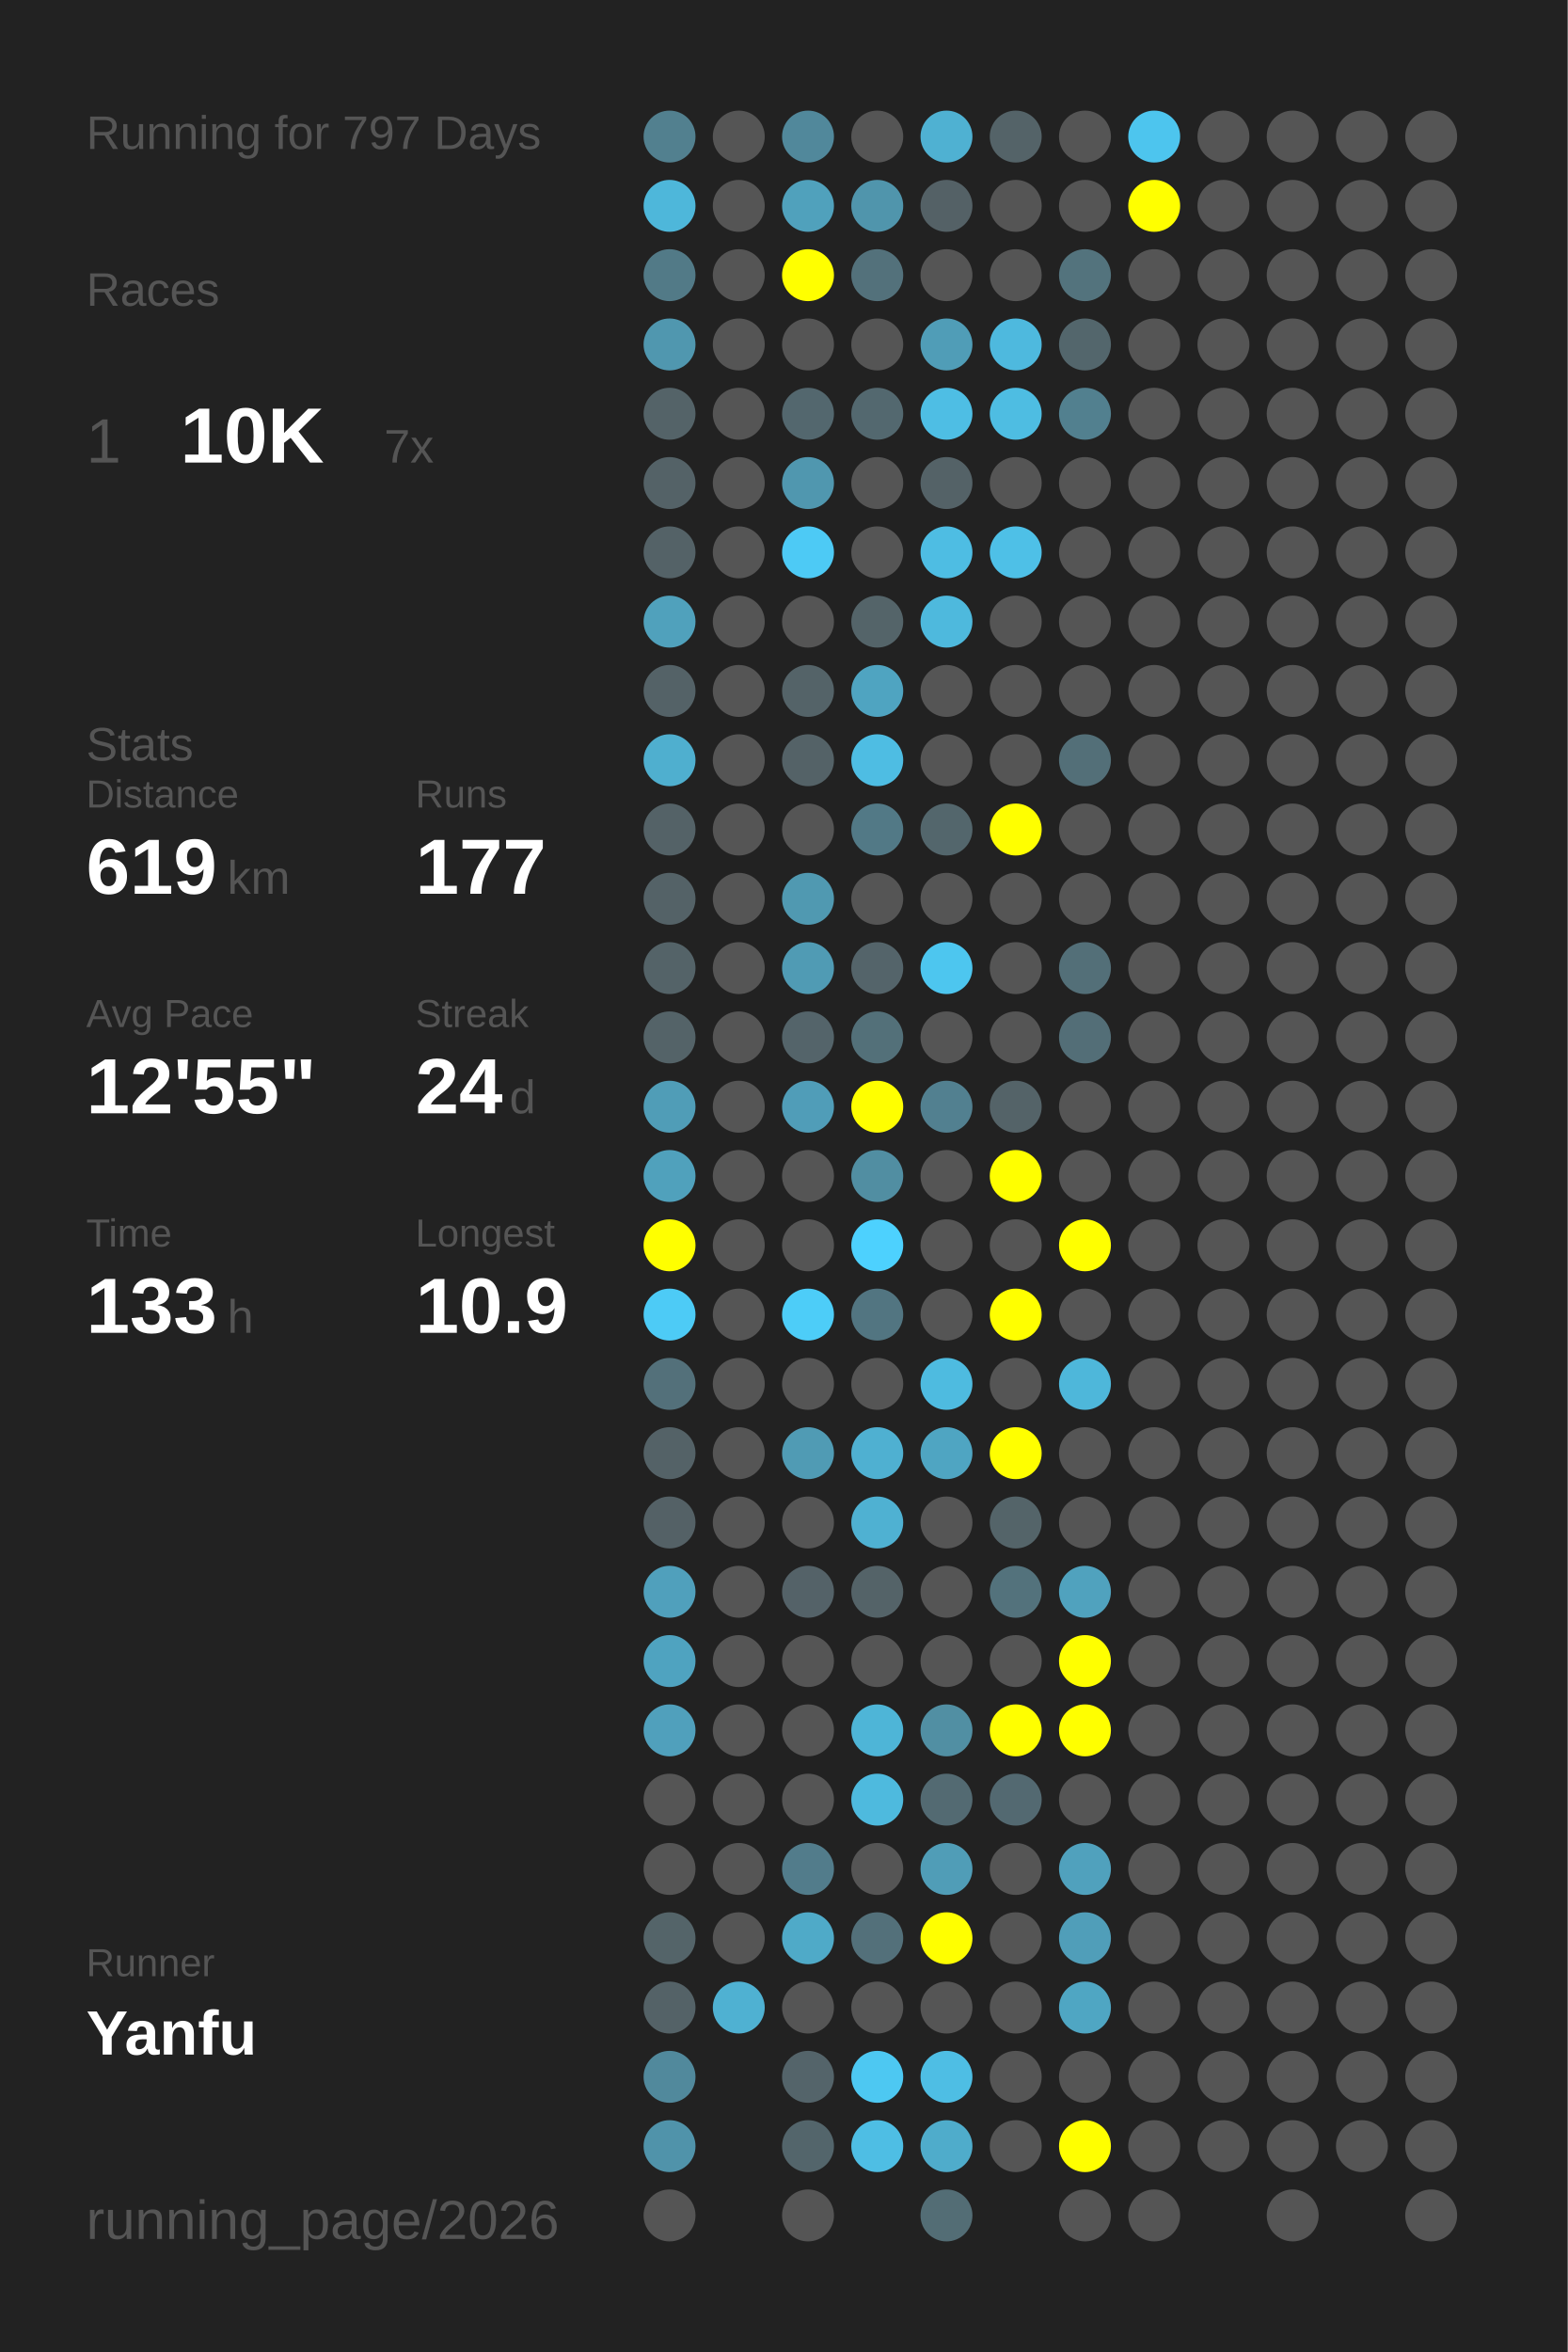
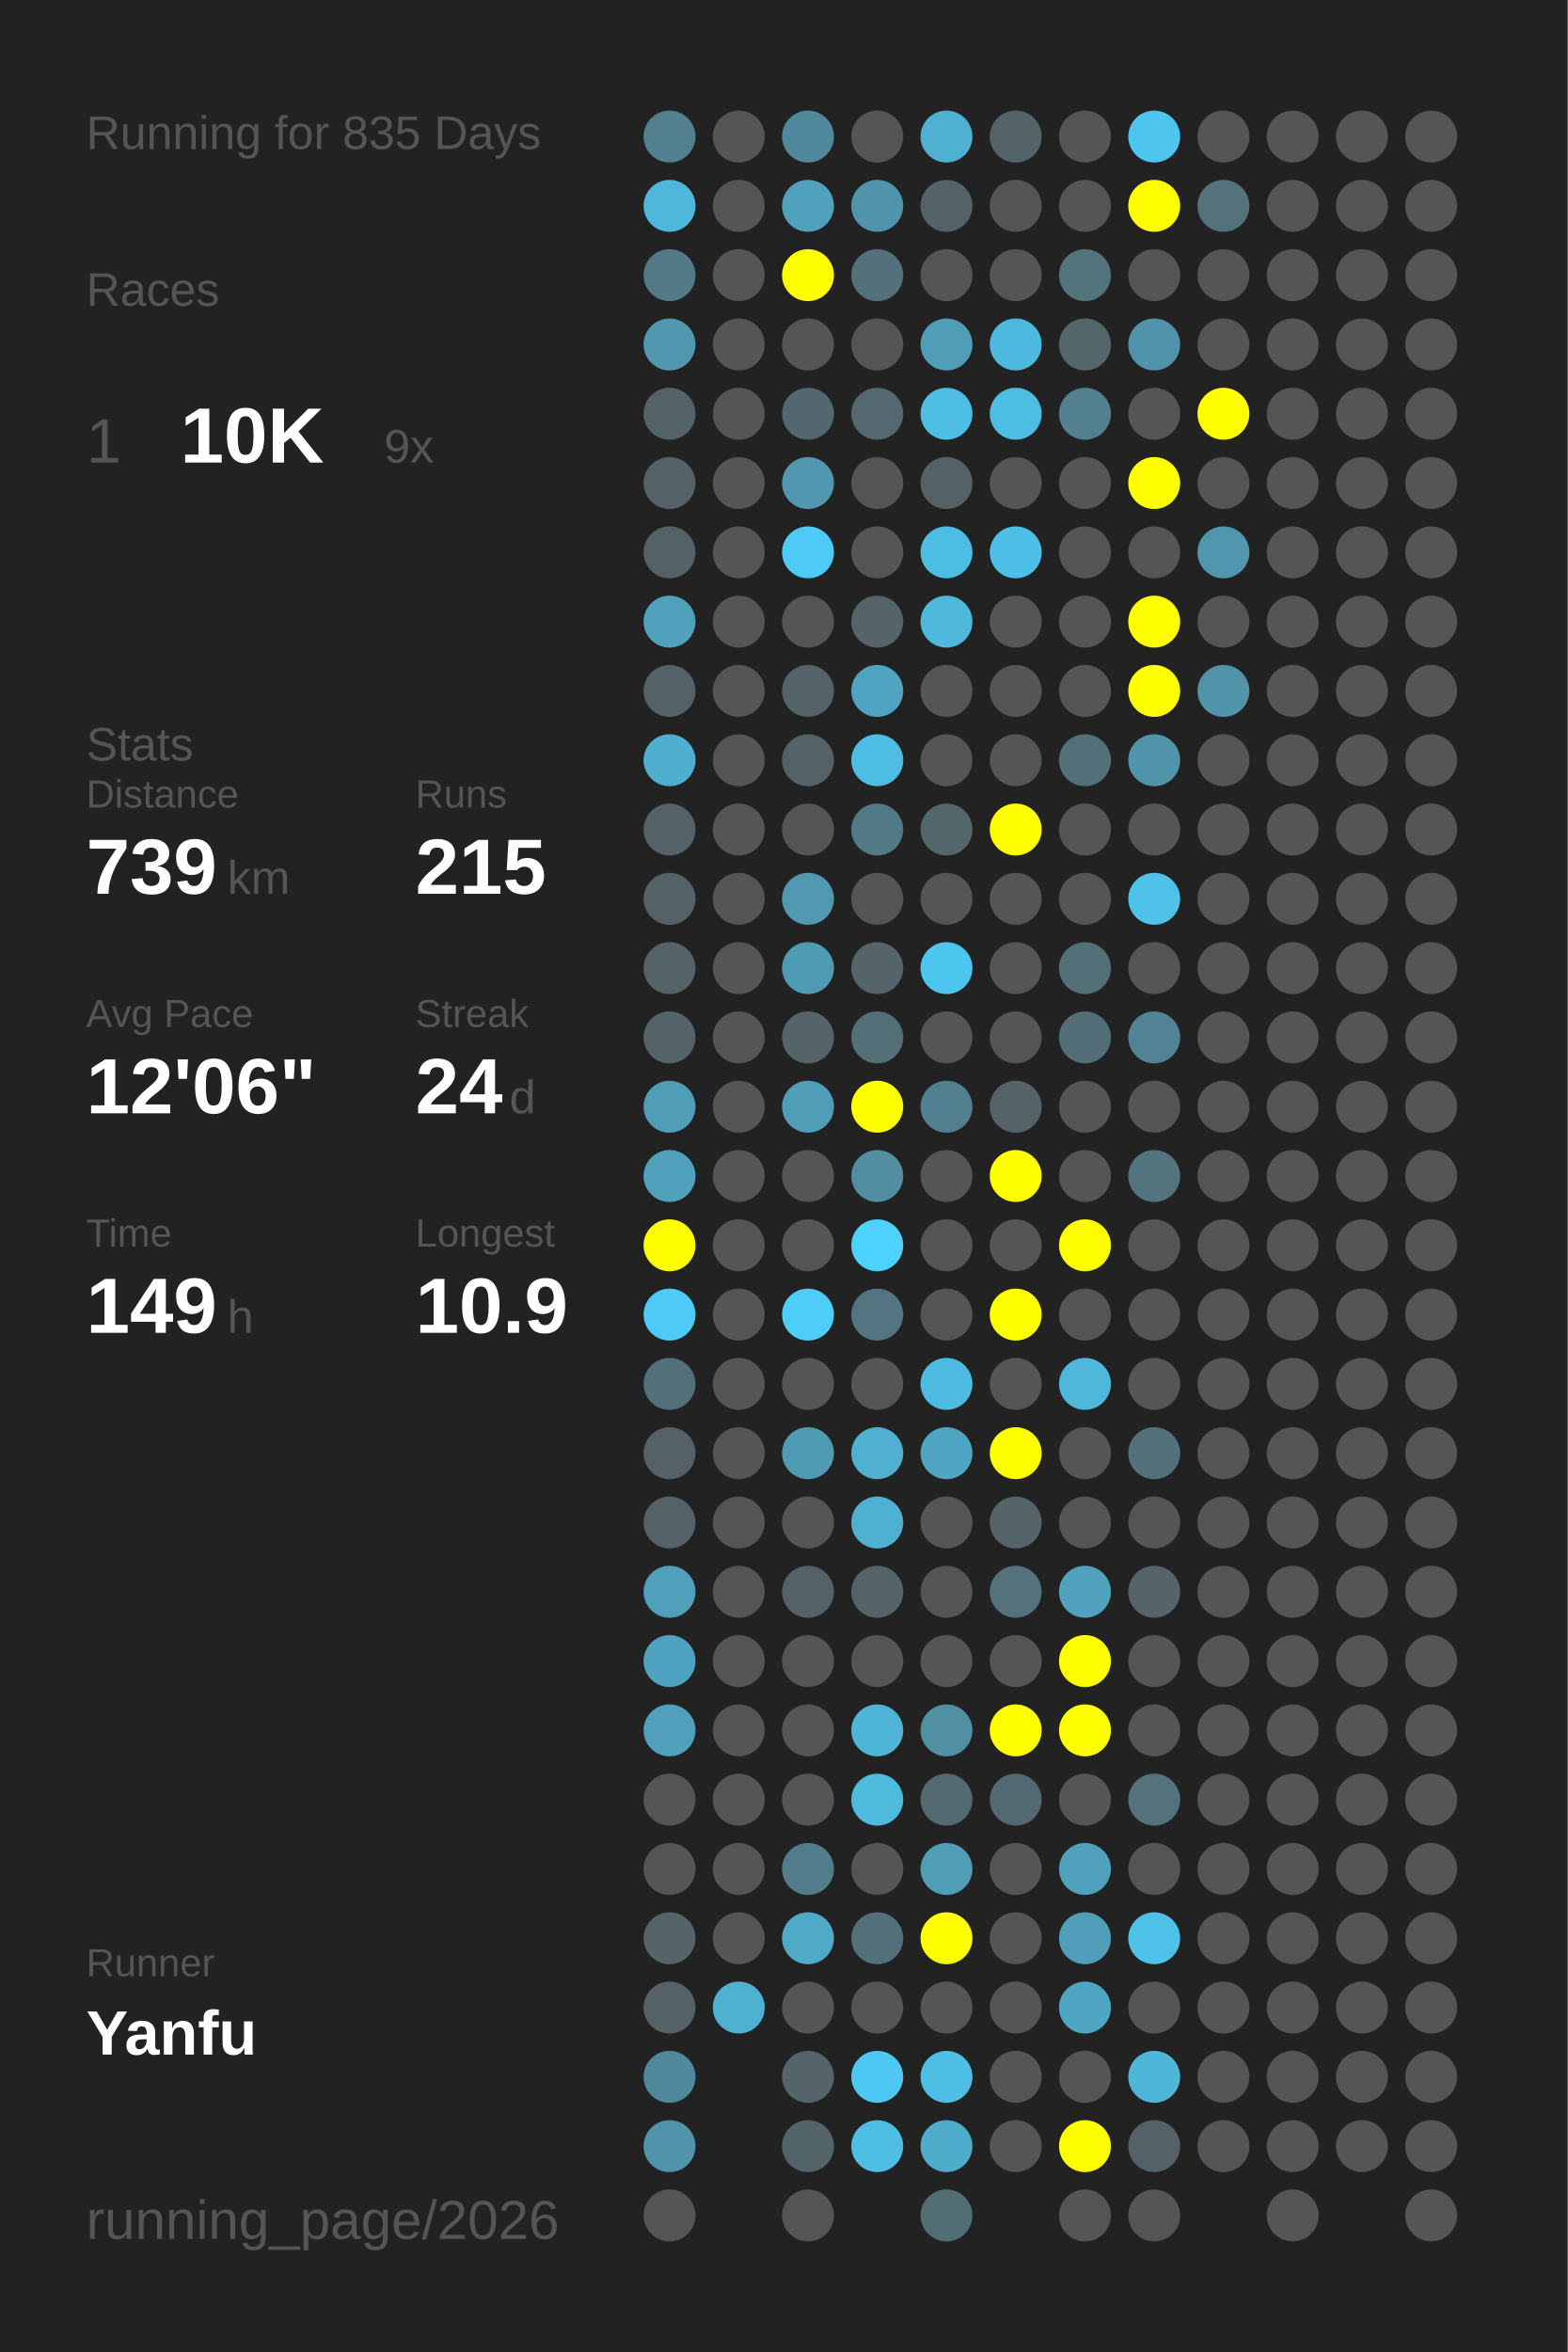
<svg xmlns="http://www.w3.org/2000/svg" baseProfile="full" height="300mm" version="1.1" viewBox="0,0,200,300" width="200mm">
  <defs />
  <rect fill="#222222" height="300" width="200" x="0" y="0" />
-   <text fill="#555555" style="font-size:6px; font-family:Arial;" x="11" y="19">Running for 797 Days</text>
+   <text fill="#555555" style="font-size:6px; font-family:Arial;" x="11" y="19">Running for 835 Days</text>
  <text fill="#555555" style="font-size:6px; font-family:Arial;" x="11" y="39">Races</text>
  <text fill="#555555" style="font-size:8px; font-family:Arial;" x="11" y="59">1</text>
  <text fill="#FFFFFF" style="font-size:10px; font-family:Arial; font-weight:bold;" x="23" y="59">10K</text>
-   <text fill="#555555" style="font-size:6px; font-family:Arial;" x="49" y="59">7x</text>
+   <text fill="#555555" style="font-size:6px; font-family:Arial;" x="49" y="59">9x</text>
  <text fill="#555555" style="font-size:6px; font-family:Arial;" x="11" y="97">Stats</text>
  <text fill="#555555" style="font-size:5px; font-family:Arial;" x="11" y="103">Distance</text>
-   <text fill="#FFFFFF" style="font-size:10px; font-family:Arial; font-weight:bold;" x="11" y="114">619</text>
+   <text fill="#FFFFFF" style="font-size:10px; font-family:Arial; font-weight:bold;" x="11" y="114">739</text>
  <text fill="#555555" style="font-size:6px; font-family:Arial;" x="29" y="114">km</text>
  <text fill="#555555" style="font-size:5px; font-family:Arial;" x="53" y="103">Runs</text>
-   <text fill="#FFFFFF" style="font-size:10px; font-family:Arial; font-weight:bold;" x="53" y="114">177</text>
+   <text fill="#FFFFFF" style="font-size:10px; font-family:Arial; font-weight:bold;" x="53" y="114">215</text>
  <text fill="#555555" style="font-size:5px; font-family:Arial;" x="11" y="131">Avg Pace</text>
-   <text fill="#FFFFFF" style="font-size:10px; font-family:Arial; font-weight:bold;" x="11" y="142">12'55"</text>
+   <text fill="#FFFFFF" style="font-size:10px; font-family:Arial; font-weight:bold;" x="11" y="142">12'06"</text>
  <text fill="#555555" style="font-size:5px; font-family:Arial;" x="53" y="131">Streak</text>
  <text fill="#FFFFFF" style="font-size:10px; font-family:Arial; font-weight:bold;" x="53" y="142">24</text>
  <text fill="#555555" style="font-size:6px; font-family:Arial;" x="65" y="142">d</text>
  <text fill="#555555" style="font-size:5px; font-family:Arial;" x="11" y="159">Time</text>
-   <text fill="#FFFFFF" style="font-size:10px; font-family:Arial; font-weight:bold;" x="11" y="170">133</text>
+   <text fill="#FFFFFF" style="font-size:10px; font-family:Arial; font-weight:bold;" x="11" y="170">149</text>
  <text fill="#555555" style="font-size:6px; font-family:Arial;" x="29" y="170">h</text>
  <text fill="#555555" style="font-size:5px; font-family:Arial;" x="53" y="159">Longest</text>
  <text fill="#FFFFFF" style="font-size:10px; font-family:Arial; font-weight:bold;" x="53" y="170">10.9</text>
  <text fill="#555555" style="font-size:5px; font-family:Arial;" x="11" y="252.065">Runner</text>
  <text fill="#FFFFFF" style="font-size:8px; font-family:Arial; font-weight:bold;" x="11" y="262.065">Yanfu</text>
  <text fill="#555555" style="font-size:7px; font-family:Arial;" x="11" y="285.581">running_page/2026</text>
  <circle cx="85.417" cy="17.419" fill="#52808f" r="3.312" />
  <circle cx="85.417" cy="26.258" fill="#4eb7da" r="3.312" />
  <circle cx="85.417" cy="35.097" fill="#527a87" r="3.312" />
  <circle cx="85.417" cy="43.935" fill="#5097af" r="3.312" />
  <circle cx="85.417" cy="52.774" fill="#546368" r="3.312" />
  <circle cx="85.417" cy="61.613" fill="#546267" r="3.312" />
  <circle cx="85.417" cy="70.452" fill="#546267" r="3.312" />
  <circle cx="85.417" cy="79.29" fill="#50a1bc" r="3.312" />
  <circle cx="85.417" cy="88.129" fill="#546267" r="3.312" />
  <circle cx="85.417" cy="96.968" fill="#4fafcf" r="3.312" />
  <circle cx="85.417" cy="105.806" fill="#546267" r="3.312" />
  <circle cx="85.417" cy="114.645" fill="#546267" r="3.312" />
  <circle cx="85.417" cy="123.484" fill="#546368" r="3.312" />
  <circle cx="85.417" cy="132.323" fill="#546368" r="3.312" />
  <circle cx="85.417" cy="141.161" fill="#509db7" r="3.312" />
  <circle cx="85.417" cy="150" fill="#50a1bc" r="3.312" />
  <circle cx="85.417" cy="158.839" fill="#FFFF00" r="3.312" />
  <circle cx="85.417" cy="167.677" fill="#4dcbf6" r="3.312" />
  <circle cx="85.417" cy="176.516" fill="#53707a" r="3.312" />
  <circle cx="85.417" cy="185.355" fill="#546267" r="3.312" />
  <circle cx="85.417" cy="194.194" fill="#546166" r="3.312" />
  <circle cx="85.417" cy="203.032" fill="#50a0bc" r="3.312" />
  <circle cx="85.417" cy="211.871" fill="#4fa3c0" r="3.312" />
  <circle cx="85.417" cy="220.71" fill="#50a0bc" r="3.312" />
  <circle cx="85.417" cy="229.548" fill="#555555" r="3.312" />
  <circle cx="85.417" cy="238.387" fill="#555555" r="3.312" />
  <circle cx="85.417" cy="247.226" fill="#546469" r="3.312" />
  <circle cx="85.417" cy="256.065" fill="#546267" r="3.312" />
  <circle cx="85.417" cy="264.903" fill="#51899c" r="3.312" />
  <circle cx="85.417" cy="273.742" fill="#5093aa" r="3.312" />
  <circle cx="85.417" cy="282.581" fill="#555555" r="3.312" />
  <circle cx="94.25" cy="17.419" fill="#555555" r="3.312" />
  <circle cx="94.25" cy="26.258" fill="#555555" r="3.312" />
  <circle cx="94.25" cy="35.097" fill="#555555" r="3.312" />
  <circle cx="94.25" cy="43.935" fill="#555555" r="3.312" />
  <circle cx="94.25" cy="52.774" fill="#555555" r="3.312" />
  <circle cx="94.25" cy="61.613" fill="#555555" r="3.312" />
  <circle cx="94.25" cy="70.452" fill="#555555" r="3.312" />
  <circle cx="94.25" cy="79.29" fill="#555555" r="3.312" />
  <circle cx="94.25" cy="88.129" fill="#555555" r="3.312" />
  <circle cx="94.25" cy="96.968" fill="#555555" r="3.312" />
  <circle cx="94.25" cy="105.806" fill="#555555" r="3.312" />
  <circle cx="94.25" cy="114.645" fill="#555555" r="3.312" />
  <circle cx="94.25" cy="123.484" fill="#555555" r="3.312" />
  <circle cx="94.25" cy="132.323" fill="#555555" r="3.312" />
  <circle cx="94.25" cy="141.161" fill="#555555" r="3.312" />
  <circle cx="94.25" cy="150" fill="#555555" r="3.312" />
  <circle cx="94.25" cy="158.839" fill="#555555" r="3.312" />
  <circle cx="94.25" cy="167.677" fill="#555555" r="3.312" />
  <circle cx="94.25" cy="176.516" fill="#555555" r="3.312" />
  <circle cx="94.25" cy="185.355" fill="#555555" r="3.312" />
  <circle cx="94.25" cy="194.194" fill="#555555" r="3.312" />
  <circle cx="94.25" cy="203.032" fill="#555555" r="3.312" />
  <circle cx="94.25" cy="211.871" fill="#555555" r="3.312" />
  <circle cx="94.25" cy="220.71" fill="#555555" r="3.312" />
  <circle cx="94.25" cy="229.548" fill="#555555" r="3.312" />
  <circle cx="94.25" cy="238.387" fill="#555555" r="3.312" />
  <circle cx="94.25" cy="247.226" fill="#555555" r="3.312" />
  <circle cx="94.25" cy="256.065" fill="#4fb1d2" r="3.312" />
  <circle cx="103.083" cy="17.419" fill="#51889b" r="3.312" />
  <circle cx="103.083" cy="26.258" fill="#50a1bc" r="3.312" />
  <circle cx="103.083" cy="35.097" fill="#FFFF00" r="3.312" />
  <circle cx="103.083" cy="43.935" fill="#555555" r="3.312" />
  <circle cx="103.083" cy="52.774" fill="#53676e" r="3.312" />
  <circle cx="103.083" cy="61.613" fill="#5097af" r="3.312" />
  <circle cx="103.083" cy="70.452" fill="#4dcaf5" r="3.312" />
  <circle cx="103.083" cy="79.29" fill="#555555" r="3.312" />
  <circle cx="103.083" cy="88.129" fill="#546368" r="3.312" />
  <circle cx="103.083" cy="96.968" fill="#546267" r="3.312" />
  <circle cx="103.083" cy="105.806" fill="#555555" r="3.312" />
  <circle cx="103.083" cy="114.645" fill="#5099b1" r="3.312" />
  <circle cx="103.083" cy="123.484" fill="#509bb4" r="3.312" />
  <circle cx="103.083" cy="132.323" fill="#54646a" r="3.312" />
  <circle cx="103.083" cy="141.161" fill="#509db8" r="3.312" />
  <circle cx="103.083" cy="150" fill="#555555" r="3.312" />
  <circle cx="103.083" cy="158.839" fill="#555555" r="3.312" />
  <circle cx="103.083" cy="167.677" fill="#4dcdf8" r="3.312" />
  <circle cx="103.083" cy="176.516" fill="#555555" r="3.312" />
  <circle cx="103.083" cy="185.355" fill="#509bb4" r="3.312" />
  <circle cx="103.083" cy="194.194" fill="#555555" r="3.312" />
  <circle cx="103.083" cy="203.032" fill="#546268" r="3.312" />
  <circle cx="103.083" cy="211.871" fill="#555555" r="3.312" />
  <circle cx="103.083" cy="220.71" fill="#555555" r="3.312" />
  <circle cx="103.083" cy="229.548" fill="#555555" r="3.312" />
  <circle cx="103.083" cy="238.387" fill="#527c8b" r="3.312" />
  <circle cx="103.083" cy="247.226" fill="#4faac8" r="3.312" />
  <circle cx="103.083" cy="256.065" fill="#555555" r="3.312" />
  <circle cx="103.083" cy="264.903" fill="#54646a" r="3.312" />
  <circle cx="103.083" cy="273.742" fill="#53656b" r="3.312" />
  <circle cx="103.083" cy="282.581" fill="#555555" r="3.312" />
  <circle cx="111.917" cy="17.419" fill="#555555" r="3.312" />
  <circle cx="111.917" cy="26.258" fill="#5095ac" r="3.312" />
  <circle cx="111.917" cy="35.097" fill="#53717b" r="3.312" />
  <circle cx="111.917" cy="43.935" fill="#555555" r="3.312" />
  <circle cx="111.917" cy="52.774" fill="#53686f" r="3.312" />
  <circle cx="111.917" cy="61.613" fill="#555555" r="3.312" />
  <circle cx="111.917" cy="70.452" fill="#555555" r="3.312" />
  <circle cx="111.917" cy="79.29" fill="#546469" r="3.312" />
  <circle cx="111.917" cy="88.129" fill="#4fa4c1" r="3.312" />
  <circle cx="111.917" cy="96.968" fill="#4ebde3" r="3.312" />
  <circle cx="111.917" cy="105.806" fill="#527986" r="3.312" />
  <circle cx="111.917" cy="114.645" fill="#555555" r="3.312" />
  <circle cx="111.917" cy="123.484" fill="#54646a" r="3.312" />
  <circle cx="111.917" cy="132.323" fill="#537079" r="3.312" />
  <circle cx="111.917" cy="141.161" fill="#FFFF00" r="3.312" />
  <circle cx="111.917" cy="150" fill="#518ea2" r="3.312" />
  <circle cx="111.917" cy="158.839" fill="#4dd1fe" r="3.312" />
  <circle cx="111.917" cy="167.677" fill="#527581" r="3.312" />
  <circle cx="111.917" cy="176.516" fill="#555555" r="3.312" />
  <circle cx="111.917" cy="185.355" fill="#4fb0d1" r="3.312" />
  <circle cx="111.917" cy="194.194" fill="#4fb1d2" r="3.312" />
  <circle cx="111.917" cy="203.032" fill="#546368" r="3.312" />
  <circle cx="111.917" cy="211.871" fill="#555555" r="3.312" />
  <circle cx="111.917" cy="220.71" fill="#4eb5d7" r="3.312" />
  <circle cx="111.917" cy="229.548" fill="#4ebade" r="3.312" />
  <circle cx="111.917" cy="238.387" fill="#555555" r="3.312" />
  <circle cx="111.917" cy="247.226" fill="#53707a" r="3.312" />
  <circle cx="111.917" cy="256.065" fill="#555555" r="3.312" />
  <circle cx="111.917" cy="264.903" fill="#4dc8f2" r="3.312" />
  <circle cx="111.917" cy="273.742" fill="#4ebee4" r="3.312" />
  <circle cx="120.75" cy="17.419" fill="#4fb1d2" r="3.312" />
  <circle cx="120.75" cy="26.258" fill="#546166" r="3.312" />
  <circle cx="120.75" cy="35.097" fill="#555555" r="3.312" />
  <circle cx="120.75" cy="43.935" fill="#509db7" r="3.312" />
  <circle cx="120.75" cy="52.774" fill="#4ebee4" r="3.312" />
  <circle cx="120.75" cy="61.613" fill="#546267" r="3.312" />
  <circle cx="120.75" cy="70.452" fill="#4ebde3" r="3.312" />
  <circle cx="120.75" cy="79.29" fill="#4eb9dd" r="3.312" />
  <circle cx="120.75" cy="88.129" fill="#555555" r="3.312" />
  <circle cx="120.75" cy="96.968" fill="#555555" r="3.312" />
  <circle cx="120.75" cy="105.806" fill="#53666c" r="3.312" />
  <circle cx="120.75" cy="114.645" fill="#555555" r="3.312" />
  <circle cx="120.75" cy="123.484" fill="#4dc6ef" r="3.312" />
  <circle cx="120.75" cy="132.323" fill="#555555" r="3.312" />
  <circle cx="120.75" cy="141.161" fill="#528090" r="3.312" />
  <circle cx="120.75" cy="150" fill="#555555" r="3.312" />
  <circle cx="120.75" cy="158.839" fill="#555555" r="3.312" />
  <circle cx="120.75" cy="167.677" fill="#555555" r="3.312" />
  <circle cx="120.75" cy="176.516" fill="#4ebbe0" r="3.312" />
  <circle cx="120.75" cy="185.355" fill="#4fa5c2" r="3.312" />
  <circle cx="120.75" cy="194.194" fill="#555555" r="3.312" />
  <circle cx="120.75" cy="203.032" fill="#555555" r="3.312" />
  <circle cx="120.75" cy="211.871" fill="#555555" r="3.312" />
  <circle cx="120.75" cy="220.71" fill="#518fa3" r="3.312" />
  <circle cx="120.75" cy="229.548" fill="#536a72" r="3.312" />
  <circle cx="120.75" cy="238.387" fill="#509db7" r="3.312" />
  <circle cx="120.75" cy="247.226" fill="#FFFF00" r="3.312" />
  <circle cx="120.75" cy="256.065" fill="#555555" r="3.312" />
  <circle cx="120.75" cy="264.903" fill="#4ebee4" r="3.312" />
  <circle cx="120.75" cy="273.742" fill="#4faccb" r="3.312" />
  <circle cx="120.75" cy="282.581" fill="#536d75" r="3.312" />
  <circle cx="129.583" cy="17.419" fill="#546368" r="3.312" />
  <circle cx="129.583" cy="26.258" fill="#555555" r="3.312" />
  <circle cx="129.583" cy="35.097" fill="#555555" r="3.312" />
  <circle cx="129.583" cy="43.935" fill="#4eb9de" r="3.312" />
  <circle cx="129.583" cy="52.774" fill="#4ebde2" r="3.312" />
  <circle cx="129.583" cy="61.613" fill="#555555" r="3.312" />
  <circle cx="129.583" cy="70.452" fill="#4ec0e7" r="3.312" />
  <circle cx="129.583" cy="79.29" fill="#555555" r="3.312" />
  <circle cx="129.583" cy="88.129" fill="#555555" r="3.312" />
  <circle cx="129.583" cy="96.968" fill="#555555" r="3.312" />
  <circle cx="129.583" cy="105.806" fill="#FFFF00" r="3.312" />
  <circle cx="129.583" cy="114.645" fill="#555555" r="3.312" />
  <circle cx="129.583" cy="123.484" fill="#555555" r="3.312" />
  <circle cx="129.583" cy="132.323" fill="#555555" r="3.312" />
  <circle cx="129.583" cy="141.161" fill="#546368" r="3.312" />
  <circle cx="129.583" cy="150" fill="#FFFF00" r="3.312" />
  <circle cx="129.583" cy="158.839" fill="#555555" r="3.312" />
  <circle cx="129.583" cy="167.677" fill="#FFFF00" r="3.312" />
  <circle cx="129.583" cy="176.516" fill="#555555" r="3.312" />
  <circle cx="129.583" cy="185.355" fill="#FFFF00" r="3.312" />
  <circle cx="129.583" cy="194.194" fill="#546469" r="3.312" />
  <circle cx="129.583" cy="203.032" fill="#53727c" r="3.312" />
  <circle cx="129.583" cy="211.871" fill="#555555" r="3.312" />
  <circle cx="129.583" cy="220.71" fill="#FFFF00" r="3.312" />
  <circle cx="129.583" cy="229.548" fill="#536971" r="3.312" />
  <circle cx="129.583" cy="238.387" fill="#555555" r="3.312" />
  <circle cx="129.583" cy="247.226" fill="#555555" r="3.312" />
  <circle cx="129.583" cy="256.065" fill="#555555" r="3.312" />
  <circle cx="129.583" cy="264.903" fill="#555555" r="3.312" />
  <circle cx="129.583" cy="273.742" fill="#555555" r="3.312" />
  <circle cx="138.417" cy="17.419" fill="#555555" r="3.312" />
  <circle cx="138.417" cy="26.258" fill="#555555" r="3.312" />
  <circle cx="138.417" cy="35.097" fill="#53737d" r="3.312" />
  <circle cx="138.417" cy="43.935" fill="#53666c" r="3.312" />
  <circle cx="138.417" cy="52.774" fill="#52808f" r="3.312" />
  <circle cx="138.417" cy="61.613" fill="#555555" r="3.312" />
  <circle cx="138.417" cy="70.452" fill="#555555" r="3.312" />
  <circle cx="138.417" cy="79.29" fill="#555555" r="3.312" />
  <circle cx="138.417" cy="88.129" fill="#555555" r="3.312" />
  <circle cx="138.417" cy="96.968" fill="#536f78" r="3.312" />
  <circle cx="138.417" cy="105.806" fill="#555555" r="3.312" />
  <circle cx="138.417" cy="114.645" fill="#555555" r="3.312" />
  <circle cx="138.417" cy="123.484" fill="#536f78" r="3.312" />
  <circle cx="138.417" cy="132.323" fill="#536e77" r="3.312" />
  <circle cx="138.417" cy="141.161" fill="#555555" r="3.312" />
  <circle cx="138.417" cy="150" fill="#555555" r="3.312" />
  <circle cx="138.417" cy="158.839" fill="#FFFF00" r="3.312" />
  <circle cx="138.417" cy="167.677" fill="#555555" r="3.312" />
  <circle cx="138.417" cy="176.516" fill="#4eb7da" r="3.312" />
  <circle cx="138.417" cy="185.355" fill="#555555" r="3.312" />
  <circle cx="138.417" cy="194.194" fill="#555555" r="3.312" />
  <circle cx="138.417" cy="203.032" fill="#50a2be" r="3.312" />
  <circle cx="138.417" cy="211.871" fill="#FFFF00" r="3.312" />
  <circle cx="138.417" cy="220.71" fill="#FFFF00" r="3.312" />
  <circle cx="138.417" cy="229.548" fill="#555555" r="3.312" />
  <circle cx="138.417" cy="238.387" fill="#50a1bd" r="3.312" />
  <circle cx="138.417" cy="247.226" fill="#509eb9" r="3.312" />
  <circle cx="138.417" cy="256.065" fill="#4fa6c3" r="3.312" />
  <circle cx="138.417" cy="264.903" fill="#555555" r="3.312" />
  <circle cx="138.417" cy="273.742" fill="#FFFF00" r="3.312" />
  <circle cx="138.417" cy="282.581" fill="#555555" r="3.312" />
  <circle cx="147.25" cy="17.419" fill="#4dc5ee" r="3.312" />
  <circle cx="147.25" cy="26.258" fill="#FFFF00" r="3.312" />
  <circle cx="147.25" cy="35.097" fill="#555555" r="3.312" />
-   <circle cx="147.25" cy="43.935" fill="#555555" r="3.312" />
+   <circle cx="147.25" cy="43.935" fill="#5093aa" r="3.312" />
  <circle cx="147.25" cy="52.774" fill="#555555" r="3.312" />
-   <circle cx="147.25" cy="61.613" fill="#555555" r="3.312" />
+   <circle cx="147.25" cy="61.613" fill="#FFFF00" r="3.312" />
  <circle cx="147.25" cy="70.452" fill="#555555" r="3.312" />
-   <circle cx="147.25" cy="79.29" fill="#555555" r="3.312" />
-   <circle cx="147.25" cy="88.129" fill="#555555" r="3.312" />
-   <circle cx="147.25" cy="96.968" fill="#555555" r="3.312" />
+   <circle cx="147.25" cy="79.29" fill="#FFFF00" r="3.312" />
+   <circle cx="147.25" cy="88.129" fill="#FFFF00" r="3.312" />
+   <circle cx="147.25" cy="96.968" fill="#5094aa" r="3.312" />
  <circle cx="147.25" cy="105.806" fill="#555555" r="3.312" />
-   <circle cx="147.25" cy="114.645" fill="#555555" r="3.312" />
+   <circle cx="147.25" cy="114.645" fill="#4ec2e9" r="3.312" />
  <circle cx="147.25" cy="123.484" fill="#555555" r="3.312" />
-   <circle cx="147.25" cy="132.323" fill="#555555" r="3.312" />
+   <circle cx="147.25" cy="132.323" fill="#528394" r="3.312" />
  <circle cx="147.25" cy="141.161" fill="#555555" r="3.312" />
-   <circle cx="147.25" cy="150" fill="#555555" r="3.312" />
+   <circle cx="147.25" cy="150" fill="#53737e" r="3.312" />
  <circle cx="147.25" cy="158.839" fill="#555555" r="3.312" />
  <circle cx="147.25" cy="167.677" fill="#555555" r="3.312" />
  <circle cx="147.25" cy="176.516" fill="#555555" r="3.312" />
-   <circle cx="147.25" cy="185.355" fill="#555555" r="3.312" />
+   <circle cx="147.25" cy="185.355" fill="#53717b" r="3.312" />
  <circle cx="147.25" cy="194.194" fill="#555555" r="3.312" />
-   <circle cx="147.25" cy="203.032" fill="#555555" r="3.312" />
+   <circle cx="147.25" cy="203.032" fill="#546469" r="3.312" />
  <circle cx="147.25" cy="211.871" fill="#555555" r="3.312" />
  <circle cx="147.25" cy="220.71" fill="#555555" r="3.312" />
-   <circle cx="147.25" cy="229.548" fill="#555555" r="3.312" />
+   <circle cx="147.25" cy="229.548" fill="#53727c" r="3.312" />
  <circle cx="147.25" cy="238.387" fill="#555555" r="3.312" />
-   <circle cx="147.25" cy="247.226" fill="#555555" r="3.312" />
+   <circle cx="147.25" cy="247.226" fill="#4ec1e8" r="3.312" />
  <circle cx="147.25" cy="256.065" fill="#555555" r="3.312" />
-   <circle cx="147.25" cy="264.903" fill="#555555" r="3.312" />
-   <circle cx="147.25" cy="273.742" fill="#555555" r="3.312" />
+   <circle cx="147.25" cy="264.903" fill="#4eb6d8" r="3.312" />
+   <circle cx="147.25" cy="273.742" fill="#546267" r="3.312" />
  <circle cx="147.25" cy="282.581" fill="#555555" r="3.312" />
  <circle cx="156.083" cy="17.419" fill="#555555" r="3.312" />
-   <circle cx="156.083" cy="26.258" fill="#555555" r="3.312" />
+   <circle cx="156.083" cy="26.258" fill="#53727c" r="3.312" />
  <circle cx="156.083" cy="35.097" fill="#555555" r="3.312" />
  <circle cx="156.083" cy="43.935" fill="#555555" r="3.312" />
-   <circle cx="156.083" cy="52.774" fill="#555555" r="3.312" />
+   <circle cx="156.083" cy="52.774" fill="#FFFF00" r="3.312" />
  <circle cx="156.083" cy="61.613" fill="#555555" r="3.312" />
-   <circle cx="156.083" cy="70.452" fill="#555555" r="3.312" />
+   <circle cx="156.083" cy="70.452" fill="#5096ae" r="3.312" />
  <circle cx="156.083" cy="79.29" fill="#555555" r="3.312" />
-   <circle cx="156.083" cy="88.129" fill="#555555" r="3.312" />
+   <circle cx="156.083" cy="88.129" fill="#5193a9" r="3.312" />
  <circle cx="156.083" cy="96.968" fill="#555555" r="3.312" />
  <circle cx="156.083" cy="105.806" fill="#555555" r="3.312" />
  <circle cx="156.083" cy="114.645" fill="#555555" r="3.312" />
  <circle cx="156.083" cy="123.484" fill="#555555" r="3.312" />
  <circle cx="156.083" cy="132.323" fill="#555555" r="3.312" />
  <circle cx="156.083" cy="141.161" fill="#555555" r="3.312" />
  <circle cx="156.083" cy="150" fill="#555555" r="3.312" />
  <circle cx="156.083" cy="158.839" fill="#555555" r="3.312" />
  <circle cx="156.083" cy="167.677" fill="#555555" r="3.312" />
  <circle cx="156.083" cy="176.516" fill="#555555" r="3.312" />
  <circle cx="156.083" cy="185.355" fill="#555555" r="3.312" />
  <circle cx="156.083" cy="194.194" fill="#555555" r="3.312" />
  <circle cx="156.083" cy="203.032" fill="#555555" r="3.312" />
  <circle cx="156.083" cy="211.871" fill="#555555" r="3.312" />
  <circle cx="156.083" cy="220.71" fill="#555555" r="3.312" />
  <circle cx="156.083" cy="229.548" fill="#555555" r="3.312" />
  <circle cx="156.083" cy="238.387" fill="#555555" r="3.312" />
  <circle cx="156.083" cy="247.226" fill="#555555" r="3.312" />
  <circle cx="156.083" cy="256.065" fill="#555555" r="3.312" />
  <circle cx="156.083" cy="264.903" fill="#555555" r="3.312" />
  <circle cx="156.083" cy="273.742" fill="#555555" r="3.312" />
  <circle cx="164.917" cy="17.419" fill="#555555" r="3.312" />
  <circle cx="164.917" cy="26.258" fill="#555555" r="3.312" />
  <circle cx="164.917" cy="35.097" fill="#555555" r="3.312" />
  <circle cx="164.917" cy="43.935" fill="#555555" r="3.312" />
  <circle cx="164.917" cy="52.774" fill="#555555" r="3.312" />
  <circle cx="164.917" cy="61.613" fill="#555555" r="3.312" />
  <circle cx="164.917" cy="70.452" fill="#555555" r="3.312" />
  <circle cx="164.917" cy="79.29" fill="#555555" r="3.312" />
  <circle cx="164.917" cy="88.129" fill="#555555" r="3.312" />
  <circle cx="164.917" cy="96.968" fill="#555555" r="3.312" />
  <circle cx="164.917" cy="105.806" fill="#555555" r="3.312" />
  <circle cx="164.917" cy="114.645" fill="#555555" r="3.312" />
  <circle cx="164.917" cy="123.484" fill="#555555" r="3.312" />
  <circle cx="164.917" cy="132.323" fill="#555555" r="3.312" />
  <circle cx="164.917" cy="141.161" fill="#555555" r="3.312" />
  <circle cx="164.917" cy="150" fill="#555555" r="3.312" />
  <circle cx="164.917" cy="158.839" fill="#555555" r="3.312" />
  <circle cx="164.917" cy="167.677" fill="#555555" r="3.312" />
  <circle cx="164.917" cy="176.516" fill="#555555" r="3.312" />
  <circle cx="164.917" cy="185.355" fill="#555555" r="3.312" />
  <circle cx="164.917" cy="194.194" fill="#555555" r="3.312" />
  <circle cx="164.917" cy="203.032" fill="#555555" r="3.312" />
  <circle cx="164.917" cy="211.871" fill="#555555" r="3.312" />
  <circle cx="164.917" cy="220.71" fill="#555555" r="3.312" />
  <circle cx="164.917" cy="229.548" fill="#555555" r="3.312" />
  <circle cx="164.917" cy="238.387" fill="#555555" r="3.312" />
  <circle cx="164.917" cy="247.226" fill="#555555" r="3.312" />
  <circle cx="164.917" cy="256.065" fill="#555555" r="3.312" />
  <circle cx="164.917" cy="264.903" fill="#555555" r="3.312" />
  <circle cx="164.917" cy="273.742" fill="#555555" r="3.312" />
  <circle cx="164.917" cy="282.581" fill="#555555" r="3.312" />
  <circle cx="173.75" cy="17.419" fill="#555555" r="3.312" />
  <circle cx="173.75" cy="26.258" fill="#555555" r="3.312" />
  <circle cx="173.75" cy="35.097" fill="#555555" r="3.312" />
  <circle cx="173.75" cy="43.935" fill="#555555" r="3.312" />
  <circle cx="173.75" cy="52.774" fill="#555555" r="3.312" />
  <circle cx="173.75" cy="61.613" fill="#555555" r="3.312" />
  <circle cx="173.75" cy="70.452" fill="#555555" r="3.312" />
  <circle cx="173.75" cy="79.29" fill="#555555" r="3.312" />
  <circle cx="173.75" cy="88.129" fill="#555555" r="3.312" />
  <circle cx="173.75" cy="96.968" fill="#555555" r="3.312" />
  <circle cx="173.75" cy="105.806" fill="#555555" r="3.312" />
  <circle cx="173.75" cy="114.645" fill="#555555" r="3.312" />
  <circle cx="173.75" cy="123.484" fill="#555555" r="3.312" />
  <circle cx="173.75" cy="132.323" fill="#555555" r="3.312" />
  <circle cx="173.75" cy="141.161" fill="#555555" r="3.312" />
  <circle cx="173.75" cy="150" fill="#555555" r="3.312" />
  <circle cx="173.75" cy="158.839" fill="#555555" r="3.312" />
  <circle cx="173.75" cy="167.677" fill="#555555" r="3.312" />
  <circle cx="173.75" cy="176.516" fill="#555555" r="3.312" />
  <circle cx="173.75" cy="185.355" fill="#555555" r="3.312" />
  <circle cx="173.75" cy="194.194" fill="#555555" r="3.312" />
  <circle cx="173.75" cy="203.032" fill="#555555" r="3.312" />
  <circle cx="173.75" cy="211.871" fill="#555555" r="3.312" />
  <circle cx="173.75" cy="220.71" fill="#555555" r="3.312" />
  <circle cx="173.75" cy="229.548" fill="#555555" r="3.312" />
  <circle cx="173.75" cy="238.387" fill="#555555" r="3.312" />
  <circle cx="173.75" cy="247.226" fill="#555555" r="3.312" />
  <circle cx="173.75" cy="256.065" fill="#555555" r="3.312" />
  <circle cx="173.75" cy="264.903" fill="#555555" r="3.312" />
  <circle cx="173.75" cy="273.742" fill="#555555" r="3.312" />
  <circle cx="182.583" cy="17.419" fill="#555555" r="3.312" />
  <circle cx="182.583" cy="26.258" fill="#555555" r="3.312" />
  <circle cx="182.583" cy="35.097" fill="#555555" r="3.312" />
  <circle cx="182.583" cy="43.935" fill="#555555" r="3.312" />
  <circle cx="182.583" cy="52.774" fill="#555555" r="3.312" />
  <circle cx="182.583" cy="61.613" fill="#555555" r="3.312" />
  <circle cx="182.583" cy="70.452" fill="#555555" r="3.312" />
  <circle cx="182.583" cy="79.29" fill="#555555" r="3.312" />
  <circle cx="182.583" cy="88.129" fill="#555555" r="3.312" />
  <circle cx="182.583" cy="96.968" fill="#555555" r="3.312" />
  <circle cx="182.583" cy="105.806" fill="#555555" r="3.312" />
  <circle cx="182.583" cy="114.645" fill="#555555" r="3.312" />
  <circle cx="182.583" cy="123.484" fill="#555555" r="3.312" />
  <circle cx="182.583" cy="132.323" fill="#555555" r="3.312" />
  <circle cx="182.583" cy="141.161" fill="#555555" r="3.312" />
  <circle cx="182.583" cy="150" fill="#555555" r="3.312" />
  <circle cx="182.583" cy="158.839" fill="#555555" r="3.312" />
  <circle cx="182.583" cy="167.677" fill="#555555" r="3.312" />
  <circle cx="182.583" cy="176.516" fill="#555555" r="3.312" />
  <circle cx="182.583" cy="185.355" fill="#555555" r="3.312" />
  <circle cx="182.583" cy="194.194" fill="#555555" r="3.312" />
  <circle cx="182.583" cy="203.032" fill="#555555" r="3.312" />
  <circle cx="182.583" cy="211.871" fill="#555555" r="3.312" />
  <circle cx="182.583" cy="220.71" fill="#555555" r="3.312" />
  <circle cx="182.583" cy="229.548" fill="#555555" r="3.312" />
  <circle cx="182.583" cy="238.387" fill="#555555" r="3.312" />
  <circle cx="182.583" cy="247.226" fill="#555555" r="3.312" />
  <circle cx="182.583" cy="256.065" fill="#555555" r="3.312" />
  <circle cx="182.583" cy="264.903" fill="#555555" r="3.312" />
  <circle cx="182.583" cy="273.742" fill="#555555" r="3.312" />
  <circle cx="182.583" cy="282.581" fill="#555555" r="3.312" />
</svg>
